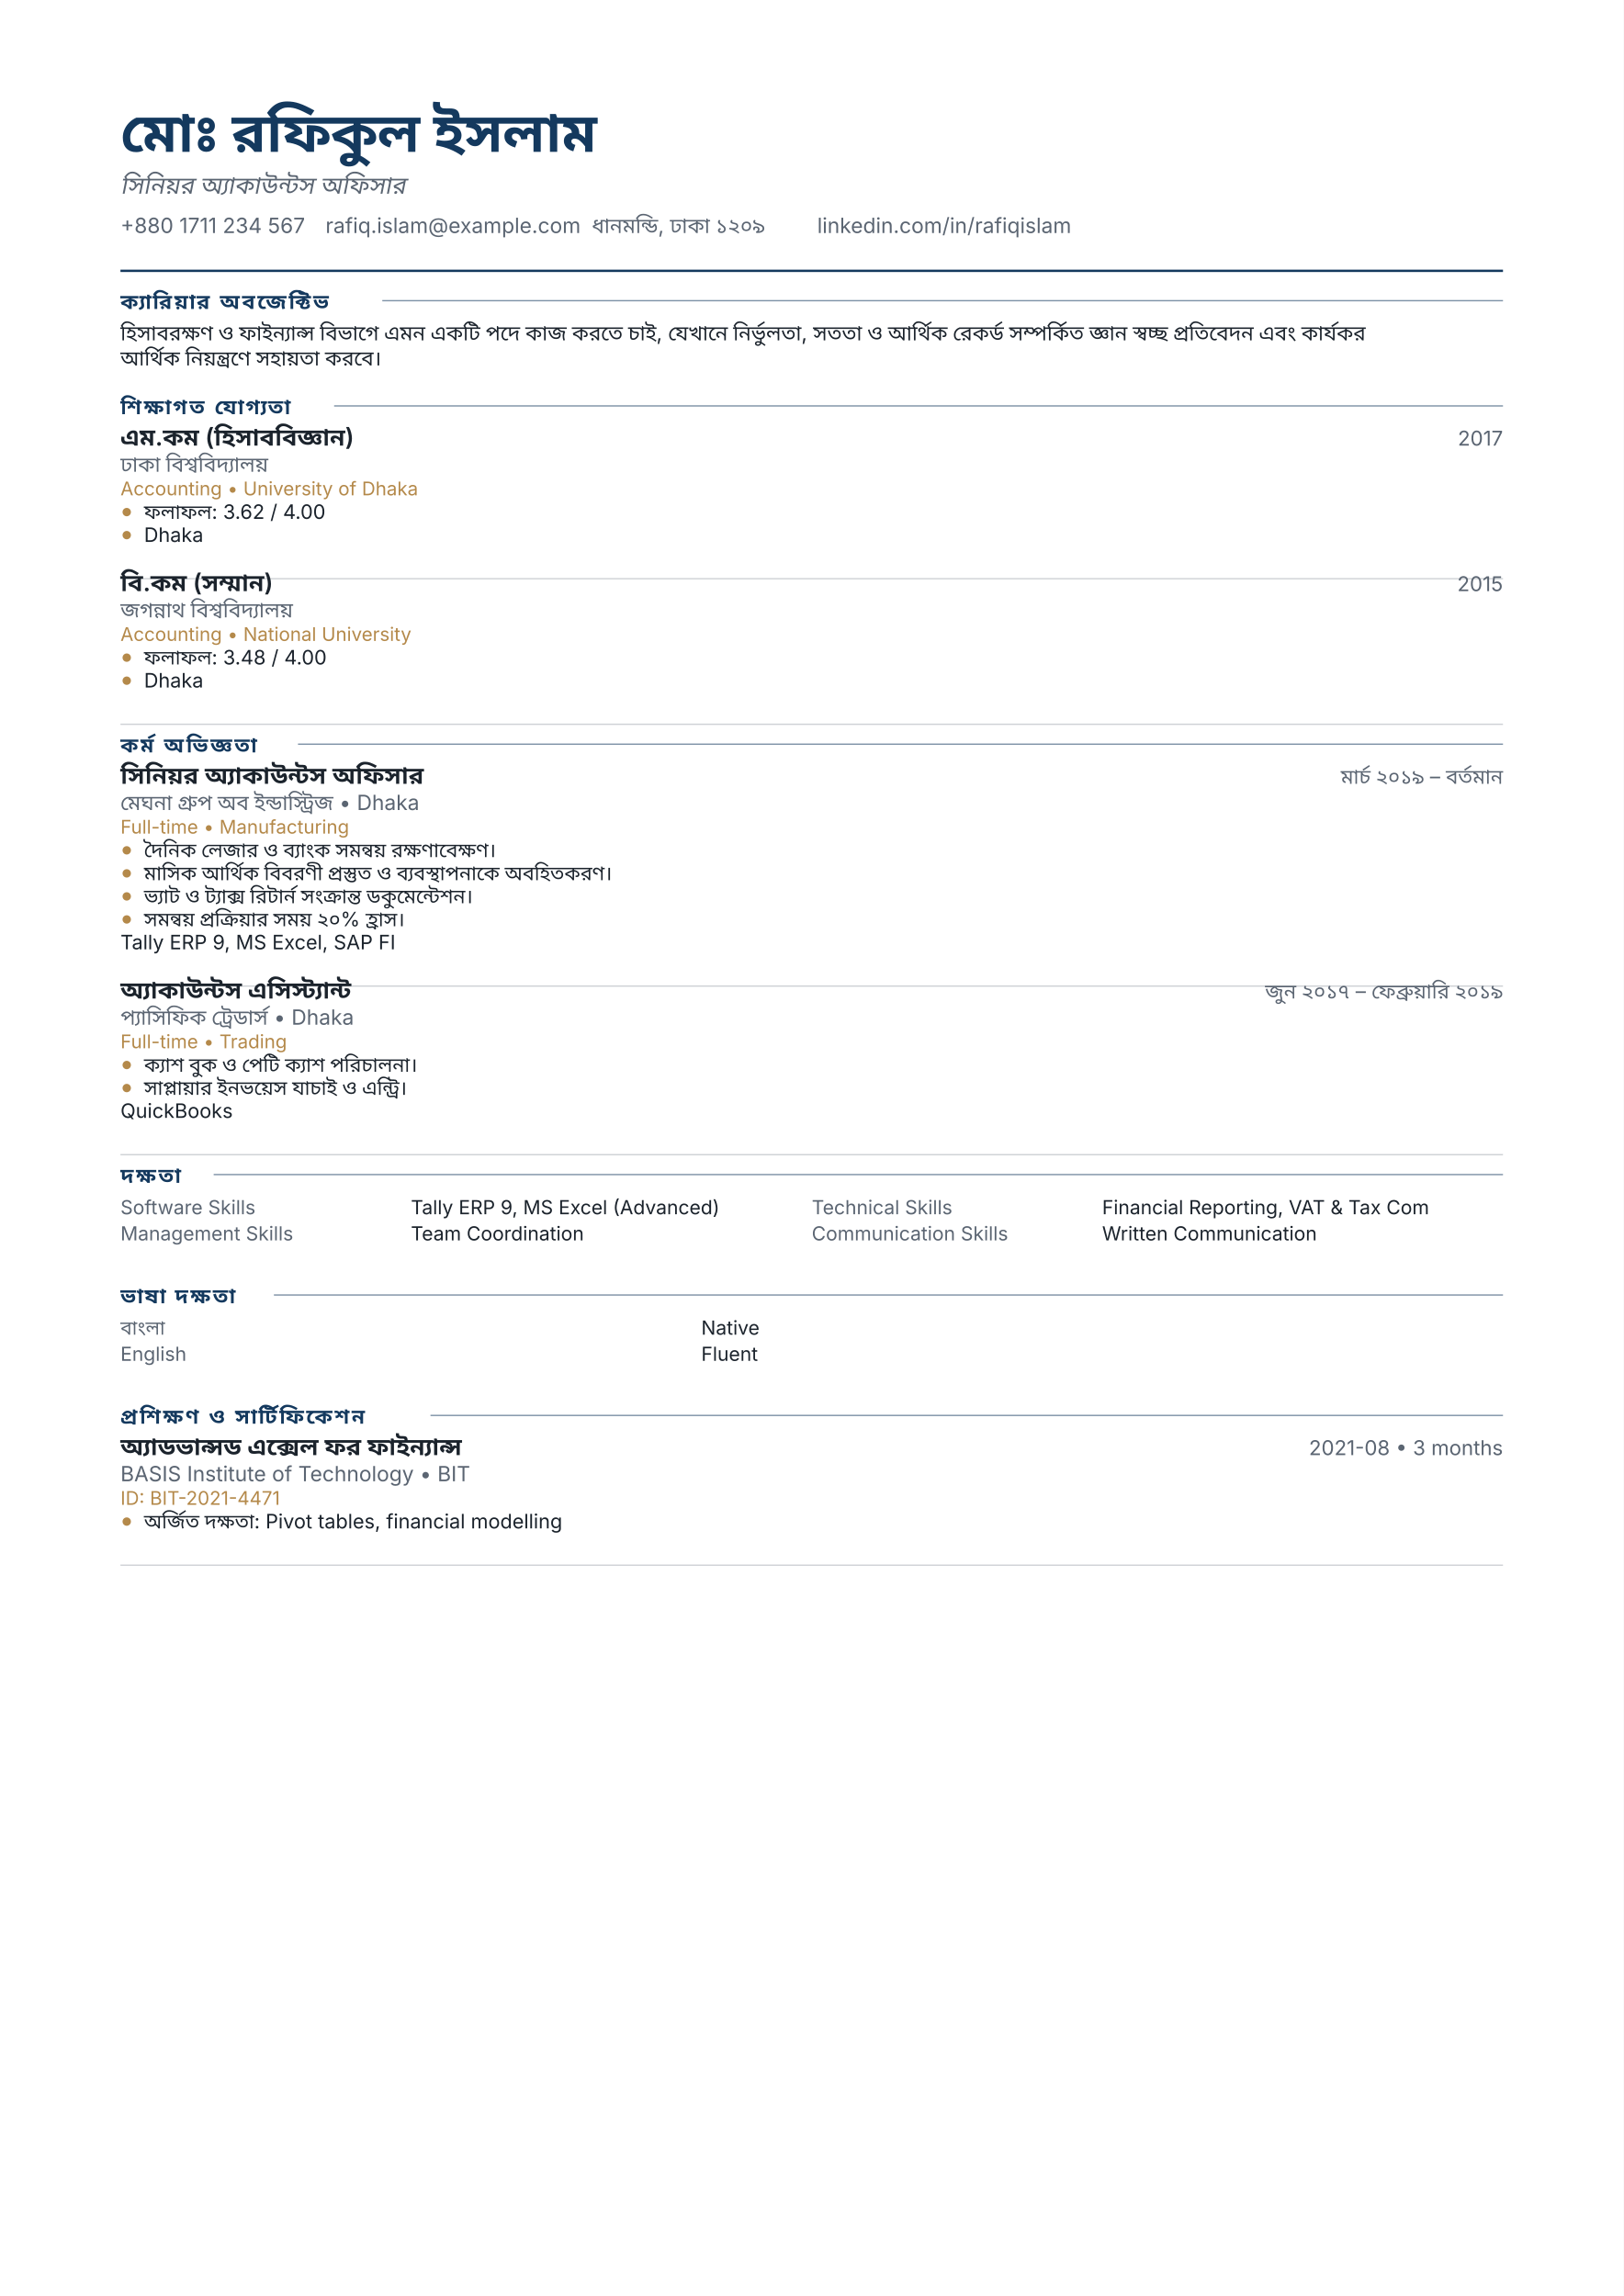
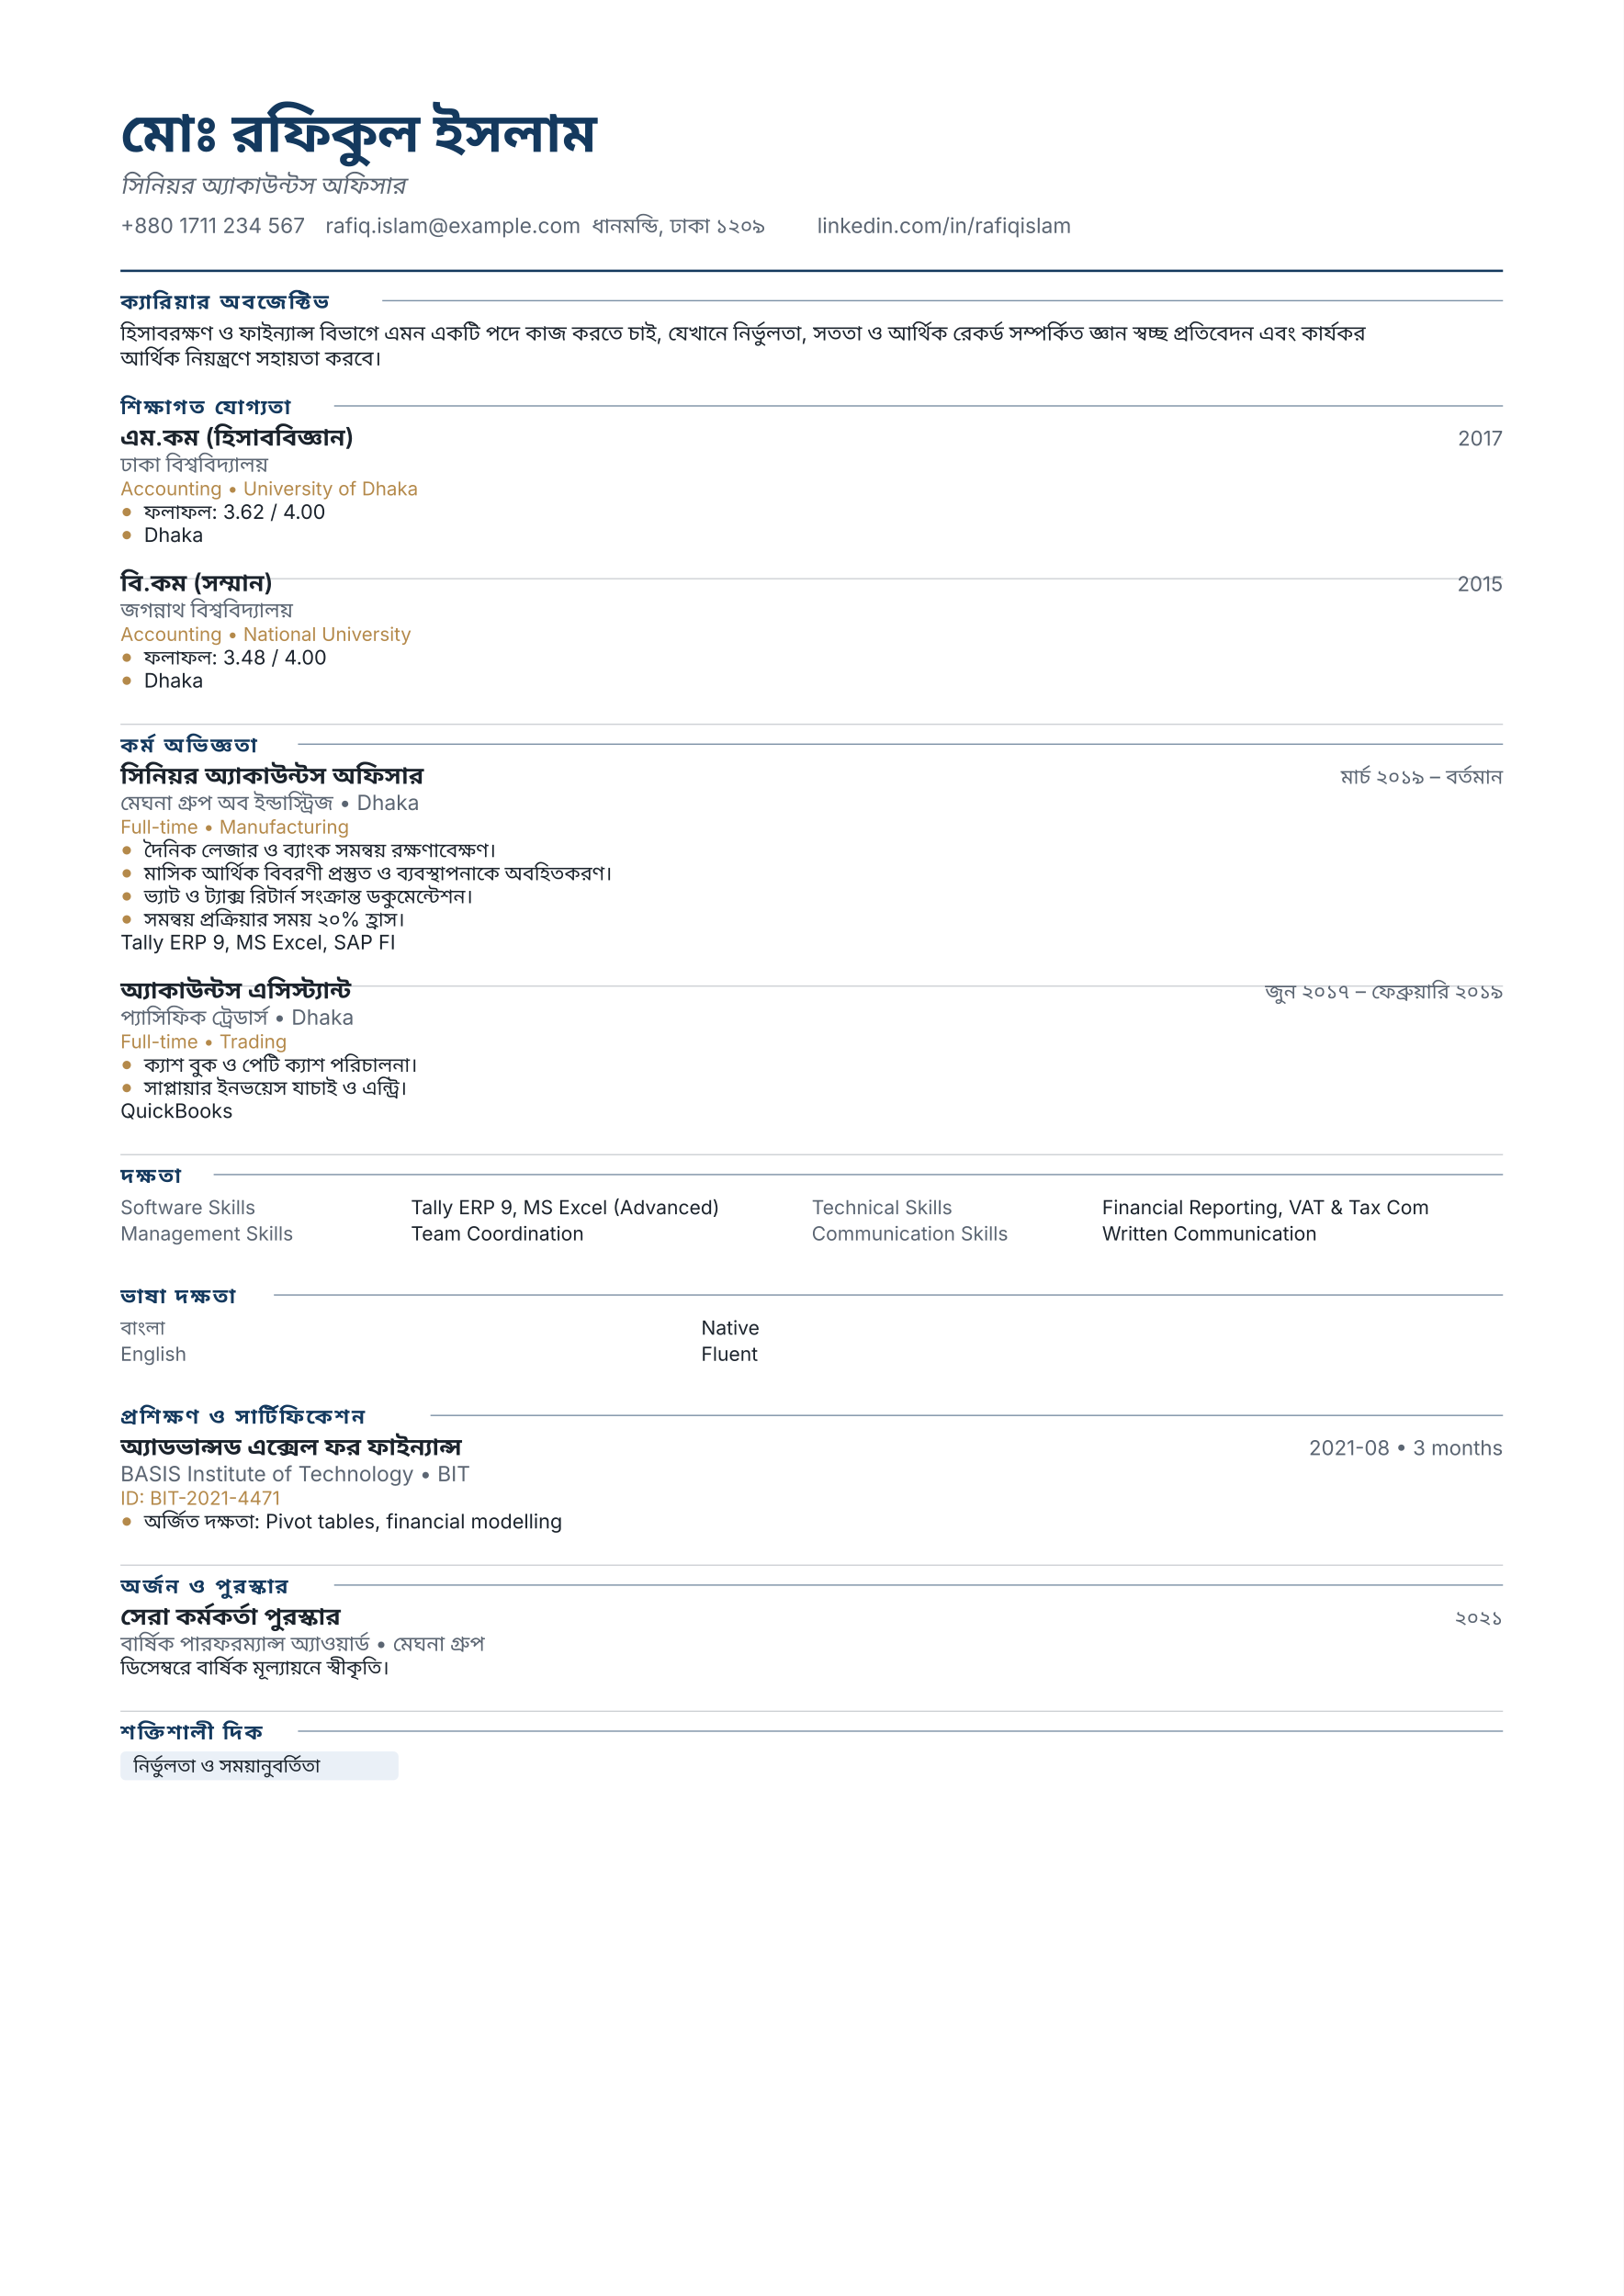
<svg xmlns="http://www.w3.org/2000/svg" width="620" height="877" viewBox="0 0 620 877" role="img" aria-label="CV template preview: Senior Professional">
  <rect width="620" height="877" fill="#ffffff" />
  <rect x="0.0" y="0.0" width="620.0" height="877.0" fill="#ffffff" />
  <text x="46.0" y="58.0" font-family="Inter, Noto Sans Bengali, sans-serif" font-size="21" font-weight="700" fill="#14395e" letter-spacing="-0.2">মোঃ রফিকুল ইসলাম</text>
  <text x="46.0" y="74.0" font-family="Inter, Noto Sans Bengali, sans-serif" font-size="9.2" font-weight="400" fill="#5b6572" font-style="italic">সিনিয়র অ্যাকাউন্টস অফিসার</text>
  <text x="46.0" y="89.0" font-family="Inter, Noto Sans Bengali, sans-serif" font-size="8" font-weight="400" fill="#5b6572">+880 1711 234 567</text>
  <text x="124.3" y="89.0" font-family="Inter, Noto Sans Bengali, sans-serif" font-size="8" font-weight="400" fill="#5b6572">rafiq.islam@example.com</text>
  <text x="226.0" y="89.0" font-family="Inter, Noto Sans Bengali, sans-serif" font-size="8" font-weight="400" fill="#5b6572">ধানমন্ডি, ঢাকা ১২০৯</text>
  <text x="312.1" y="89.0" font-family="Inter, Noto Sans Bengali, sans-serif" font-size="8" font-weight="400" fill="#5b6572">linkedin.com/in/rafiqislam</text>
  <rect x="46.0" y="103.0" width="528.0" height="0.9" fill="#14395e" />
  <text x="46.0" y="118.0" font-family="Inter, Noto Sans Bengali, sans-serif" font-size="7.9" font-weight="700" fill="#14395e" letter-spacing="0.9">ক্যারিয়ার অবজেক্টিভ</text>
  <rect x="146.0" y="114.6" width="428.0" height="0.5" fill="#14395e" opacity="0.55" />
  <text x="46.0" y="130.0" font-family="Inter, Noto Sans Bengali, sans-serif" font-size="7.9" font-weight="400" fill="#1b232c">হিসাবরক্ষণ ও ফাইন্যান্স বিভাগে এমন একটি পদে কাজ করতে চাই, যেখানে নির্ভুলতা, সততা ও আর্থিক রেকর্ড সম্পর্কিত জ্ঞান স্বচ্ছ প্রতিবেদন এবং কার্যকর</text>
  <text x="46.0" y="139.6" font-family="Inter, Noto Sans Bengali, sans-serif" font-size="7.9" font-weight="400" fill="#1b232c">আর্থিক নিয়ন্ত্রণে সহায়তা করবে।</text>
  <text x="46.0" y="158.2" font-family="Inter, Noto Sans Bengali, sans-serif" font-size="7.9" font-weight="700" fill="#14395e" letter-spacing="0.9">শিক্ষাগত যোগ্যতা</text>
  <rect x="127.6" y="154.8" width="446.4" height="0.5" fill="#14395e" opacity="0.55" />
  <text x="46.0" y="170.2" font-family="Inter, Noto Sans Bengali, sans-serif" font-size="9.2" font-weight="600" fill="#1b232c">এম.কম (হিসাববিজ্ঞান)</text>
  <text x="574.0" y="170.2" font-family="Inter, Noto Sans Bengali, sans-serif" font-size="7.8" font-weight="400" fill="#5b6572" text-anchor="end">2017</text>
  <text x="46.0" y="180.2" font-family="Inter, Noto Sans Bengali, sans-serif" font-size="8" font-weight="400" fill="#5b6572">ঢাকা বিশ্ববিদ্যালয়</text>
  <text x="46.0" y="189.2" font-family="Inter, Noto Sans Bengali, sans-serif" font-size="7.2" font-weight="400" fill="#b4894a">Accounting • University of Dhaka</text>
  <circle cx="48.4" cy="195.6" r="1.6" fill="#b4894a" />
  <text x="55.0" y="198.2" font-family="Inter, Noto Sans Bengali, sans-serif" font-size="7.6" font-weight="400" fill="#1b232c">ফলাফল: 3.62 / 4.00</text>
  <circle cx="48.4" cy="204.4" r="1.6" fill="#b4894a" />
  <text x="55.0" y="207.0" font-family="Inter, Noto Sans Bengali, sans-serif" font-size="7.6" font-weight="400" fill="#1b232c">Dhaka</text>
  <rect x="46.0" y="220.8" width="528.0" height="0.5" fill="#5b6572" opacity="0.3" />
  <text x="46.0" y="225.8" font-family="Inter, Noto Sans Bengali, sans-serif" font-size="9.2" font-weight="600" fill="#1b232c">বি.কম (সম্মান)</text>
  <text x="574.0" y="225.8" font-family="Inter, Noto Sans Bengali, sans-serif" font-size="7.8" font-weight="400" fill="#5b6572" text-anchor="end">2015</text>
  <text x="46.0" y="235.8" font-family="Inter, Noto Sans Bengali, sans-serif" font-size="8" font-weight="400" fill="#5b6572">জগন্নাথ বিশ্ববিদ্যালয়</text>
  <text x="46.0" y="244.8" font-family="Inter, Noto Sans Bengali, sans-serif" font-size="7.2" font-weight="400" fill="#b4894a">Accounting • National University</text>
  <circle cx="48.4" cy="251.2" r="1.6" fill="#b4894a" />
  <text x="55.0" y="253.8" font-family="Inter, Noto Sans Bengali, sans-serif" font-size="7.6" font-weight="400" fill="#1b232c">ফলাফল: 3.48 / 4.00</text>
  <circle cx="48.4" cy="260.0" r="1.6" fill="#b4894a" />
  <text x="55.0" y="262.6" font-family="Inter, Noto Sans Bengali, sans-serif" font-size="7.6" font-weight="400" fill="#1b232c">Dhaka</text>
  <rect x="46.0" y="276.4" width="528.0" height="0.5" fill="#5b6572" opacity="0.3" />
  <text x="46.0" y="287.4" font-family="Inter, Noto Sans Bengali, sans-serif" font-size="7.9" font-weight="700" fill="#14395e" letter-spacing="0.9">কর্ম অভিজ্ঞতা</text>
  <rect x="113.8" y="284.0" width="460.2" height="0.5" fill="#14395e" opacity="0.55" />
  <text x="46.0" y="299.4" font-family="Inter, Noto Sans Bengali, sans-serif" font-size="9.2" font-weight="600" fill="#1b232c">সিনিয়র অ্যাকাউন্টস অফিসার</text>
  <text x="574.0" y="299.4" font-family="Inter, Noto Sans Bengali, sans-serif" font-size="7.8" font-weight="400" fill="#5b6572" text-anchor="end">মার্চ ২০১৯ – বর্তমান</text>
  <text x="46.0" y="309.4" font-family="Inter, Noto Sans Bengali, sans-serif" font-size="8" font-weight="400" fill="#5b6572">মেঘনা গ্রুপ অব ইন্ডাস্ট্রিজ • Dhaka</text>
  <text x="46.0" y="318.4" font-family="Inter, Noto Sans Bengali, sans-serif" font-size="7.2" font-weight="400" fill="#b4894a">Full-time • Manufacturing</text>
  <circle cx="48.4" cy="324.8" r="1.6" fill="#b4894a" />
  <text x="55.0" y="327.4" font-family="Inter, Noto Sans Bengali, sans-serif" font-size="7.6" font-weight="400" fill="#1b232c">দৈনিক লেজার ও ব্যাংক সমন্বয় রক্ষণাবেক্ষণ।</text>
  <circle cx="48.4" cy="333.6" r="1.6" fill="#b4894a" />
  <text x="55.0" y="336.2" font-family="Inter, Noto Sans Bengali, sans-serif" font-size="7.6" font-weight="400" fill="#1b232c">মাসিক আর্থিক বিবরণী প্রস্তুত ও ব্যবস্থাপনাকে অবহিতকরণ।</text>
  <circle cx="48.4" cy="342.4" r="1.6" fill="#b4894a" />
  <text x="55.0" y="345.0" font-family="Inter, Noto Sans Bengali, sans-serif" font-size="7.6" font-weight="400" fill="#1b232c">ভ্যাট ও ট্যাক্স রিটার্ন সংক্রান্ত ডকুমেন্টেশন।</text>
  <circle cx="48.4" cy="351.2" r="1.6" fill="#b4894a" />
  <text x="55.0" y="353.8" font-family="Inter, Noto Sans Bengali, sans-serif" font-size="7.6" font-weight="400" fill="#1b232c">সমন্বয় প্রক্রিয়ার সময় ২০% হ্রাস।</text>
  <text x="46.0" y="362.6" font-family="Inter, Noto Sans Bengali, sans-serif" font-size="7.6" font-weight="400" fill="#1b232c">Tally ERP 9, MS Excel, SAP FI</text>
  <rect x="46.0" y="376.4" width="528.0" height="0.5" fill="#5b6572" opacity="0.3" />
  <text x="46.0" y="381.4" font-family="Inter, Noto Sans Bengali, sans-serif" font-size="9.2" font-weight="600" fill="#1b232c">অ্যাকাউন্টস এসিস্ট্যান্ট</text>
  <text x="574.0" y="381.4" font-family="Inter, Noto Sans Bengali, sans-serif" font-size="7.8" font-weight="400" fill="#5b6572" text-anchor="end">জুন ২০১৭ – ফেব্রুয়ারি ২০১৯</text>
  <text x="46.0" y="391.4" font-family="Inter, Noto Sans Bengali, sans-serif" font-size="8" font-weight="400" fill="#5b6572">প্যাসিফিক ট্রেডার্স • Dhaka</text>
  <text x="46.0" y="400.4" font-family="Inter, Noto Sans Bengali, sans-serif" font-size="7.2" font-weight="400" fill="#b4894a">Full-time • Trading</text>
  <circle cx="48.4" cy="406.8" r="1.6" fill="#b4894a" />
  <text x="55.0" y="409.4" font-family="Inter, Noto Sans Bengali, sans-serif" font-size="7.6" font-weight="400" fill="#1b232c">ক্যাশ বুক ও পেটি ক্যাশ পরিচালনা।</text>
  <circle cx="48.4" cy="415.6" r="1.6" fill="#b4894a" />
  <text x="55.0" y="418.2" font-family="Inter, Noto Sans Bengali, sans-serif" font-size="7.6" font-weight="400" fill="#1b232c">সাপ্লায়ার ইনভয়েস যাচাই ও এন্ট্রি।</text>
  <text x="46.0" y="427.0" font-family="Inter, Noto Sans Bengali, sans-serif" font-size="7.6" font-weight="400" fill="#1b232c">QuickBooks</text>
  <rect x="46.0" y="440.8" width="528.0" height="0.5" fill="#5b6572" opacity="0.3" />
  <text x="46.0" y="451.8" font-family="Inter, Noto Sans Bengali, sans-serif" font-size="7.9" font-weight="700" fill="#14395e" letter-spacing="0.9">দক্ষতা</text>
  <rect x="81.6" y="448.4" width="492.4" height="0.5" fill="#14395e" opacity="0.55" />
  <text x="46.0" y="463.8" font-family="Inter, Noto Sans Bengali, sans-serif" font-size="7.4" font-weight="400" fill="#5b6572">Software Skills</text>
  <text x="156.9" y="463.8" font-family="Inter, Noto Sans Bengali, sans-serif" font-size="7.4" font-weight="400" fill="#1b232c">Tally ERP 9, MS Excel (Advanced)</text>
  <text x="310.0" y="463.8" font-family="Inter, Noto Sans Bengali, sans-serif" font-size="7.4" font-weight="400" fill="#5b6572">Technical Skills</text>
  <text x="420.9" y="463.8" font-family="Inter, Noto Sans Bengali, sans-serif" font-size="7.4" font-weight="400" fill="#1b232c">Financial Reporting, VAT &amp; Tax Com</text>
  <text x="46.0" y="473.8" font-family="Inter, Noto Sans Bengali, sans-serif" font-size="7.4" font-weight="400" fill="#5b6572">Management Skills</text>
  <text x="156.9" y="473.8" font-family="Inter, Noto Sans Bengali, sans-serif" font-size="7.4" font-weight="400" fill="#1b232c">Team Coordination</text>
  <text x="310.0" y="473.8" font-family="Inter, Noto Sans Bengali, sans-serif" font-size="7.4" font-weight="400" fill="#5b6572">Communication Skills</text>
  <text x="420.9" y="473.8" font-family="Inter, Noto Sans Bengali, sans-serif" font-size="7.4" font-weight="400" fill="#1b232c">Written Communication</text>
  <text x="46.0" y="497.8" font-family="Inter, Noto Sans Bengali, sans-serif" font-size="7.9" font-weight="700" fill="#14395e" letter-spacing="0.9">ভাষা দক্ষতা</text>
  <rect x="104.6" y="494.4" width="469.4" height="0.5" fill="#14395e" opacity="0.55" />
  <text x="46.0" y="509.8" font-family="Inter, Noto Sans Bengali, sans-serif" font-size="7.4" font-weight="400" fill="#5b6572">বাংলা</text>
  <text x="267.8" y="509.8" font-family="Inter, Noto Sans Bengali, sans-serif" font-size="7.4" font-weight="400" fill="#1b232c">Native</text>
  <text x="46.0" y="519.8" font-family="Inter, Noto Sans Bengali, sans-serif" font-size="7.4" font-weight="400" fill="#5b6572">English</text>
  <text x="267.8" y="519.8" font-family="Inter, Noto Sans Bengali, sans-serif" font-size="7.4" font-weight="400" fill="#1b232c">Fluent</text>
  <text x="46.0" y="543.8" font-family="Inter, Noto Sans Bengali, sans-serif" font-size="7.9" font-weight="700" fill="#14395e" letter-spacing="0.9">প্রশিক্ষণ ও সার্টিফিকেশন</text>
  <rect x="164.4" y="540.4" width="409.6" height="0.5" fill="#14395e" opacity="0.55" />
  <text x="46.0" y="555.8" font-family="Inter, Noto Sans Bengali, sans-serif" font-size="9.2" font-weight="600" fill="#1b232c">অ্যাডভান্সড এক্সেল ফর ফাইন্যান্স</text>
  <text x="574.0" y="555.8" font-family="Inter, Noto Sans Bengali, sans-serif" font-size="7.8" font-weight="400" fill="#5b6572" text-anchor="end">2021-08 • 3 months</text>
  <text x="46.0" y="565.8" font-family="Inter, Noto Sans Bengali, sans-serif" font-size="8" font-weight="400" fill="#5b6572">BASIS Institute of Technology • BIT</text>
  <text x="46.0" y="574.8" font-family="Inter, Noto Sans Bengali, sans-serif" font-size="7.2" font-weight="400" fill="#b4894a">ID: BIT-2021-4471</text>
  <circle cx="48.4" cy="581.2" r="1.6" fill="#b4894a" />
  <text x="55.0" y="583.8" font-family="Inter, Noto Sans Bengali, sans-serif" font-size="7.6" font-weight="400" fill="#1b232c">অর্জিত দক্ষতা: Pivot tables, financial modelling</text>
  <rect x="46.0" y="597.6" width="528.0" height="0.5" fill="#5b6572" opacity="0.3" />
+   <text x="46.0" y="608.6" font-family="Inter, Noto Sans Bengali, sans-serif" font-size="7.9" font-weight="700" fill="#14395e" letter-spacing="0.9">অর্জন ও পুরস্কার</text>
+   <rect x="127.6" y="605.2" width="446.4" height="0.5" fill="#14395e" opacity="0.55" />
+   <text x="46.0" y="620.6" font-family="Inter, Noto Sans Bengali, sans-serif" font-size="9.2" font-weight="600" fill="#1b232c">সেরা কর্মকর্তা পুরস্কার</text>
+   <text x="574.0" y="620.6" font-family="Inter, Noto Sans Bengali, sans-serif" font-size="7.8" font-weight="400" fill="#5b6572" text-anchor="end">২০২১</text>
+   <text x="46.0" y="630.6" font-family="Inter, Noto Sans Bengali, sans-serif" font-size="8" font-weight="400" fill="#5b6572">বার্ষিক পারফরম্যান্স অ্যাওয়ার্ড • মেঘনা গ্রুপ</text>
+   <text x="46.0" y="639.6" font-family="Inter, Noto Sans Bengali, sans-serif" font-size="7.6" font-weight="400" fill="#1b232c">ডিসেম্বরে বার্ষিক মূল্যায়নে স্বীকৃতি।</text>
+   <rect x="46.0" y="653.4" width="528.0" height="0.5" fill="#5b6572" opacity="0.3" />
+   <text x="46.0" y="664.4" font-family="Inter, Noto Sans Bengali, sans-serif" font-size="7.9" font-weight="700" fill="#14395e" letter-spacing="0.9">শক্তিশালী দিক</text>
+   <rect x="113.8" y="661.0" width="460.2" height="0.5" fill="#14395e" opacity="0.55" />
+   <rect x="46.0" y="669.0" width="106.2" height="11.0" fill="#eaf0f7" rx="2" />
+   <text x="51.0" y="677.0" font-family="Inter, Noto Sans Bengali, sans-serif" font-size="7.2" font-weight="400" fill="#1b232c">নির্ভুলতা ও সময়ানুবর্তিতা</text>
</svg>
